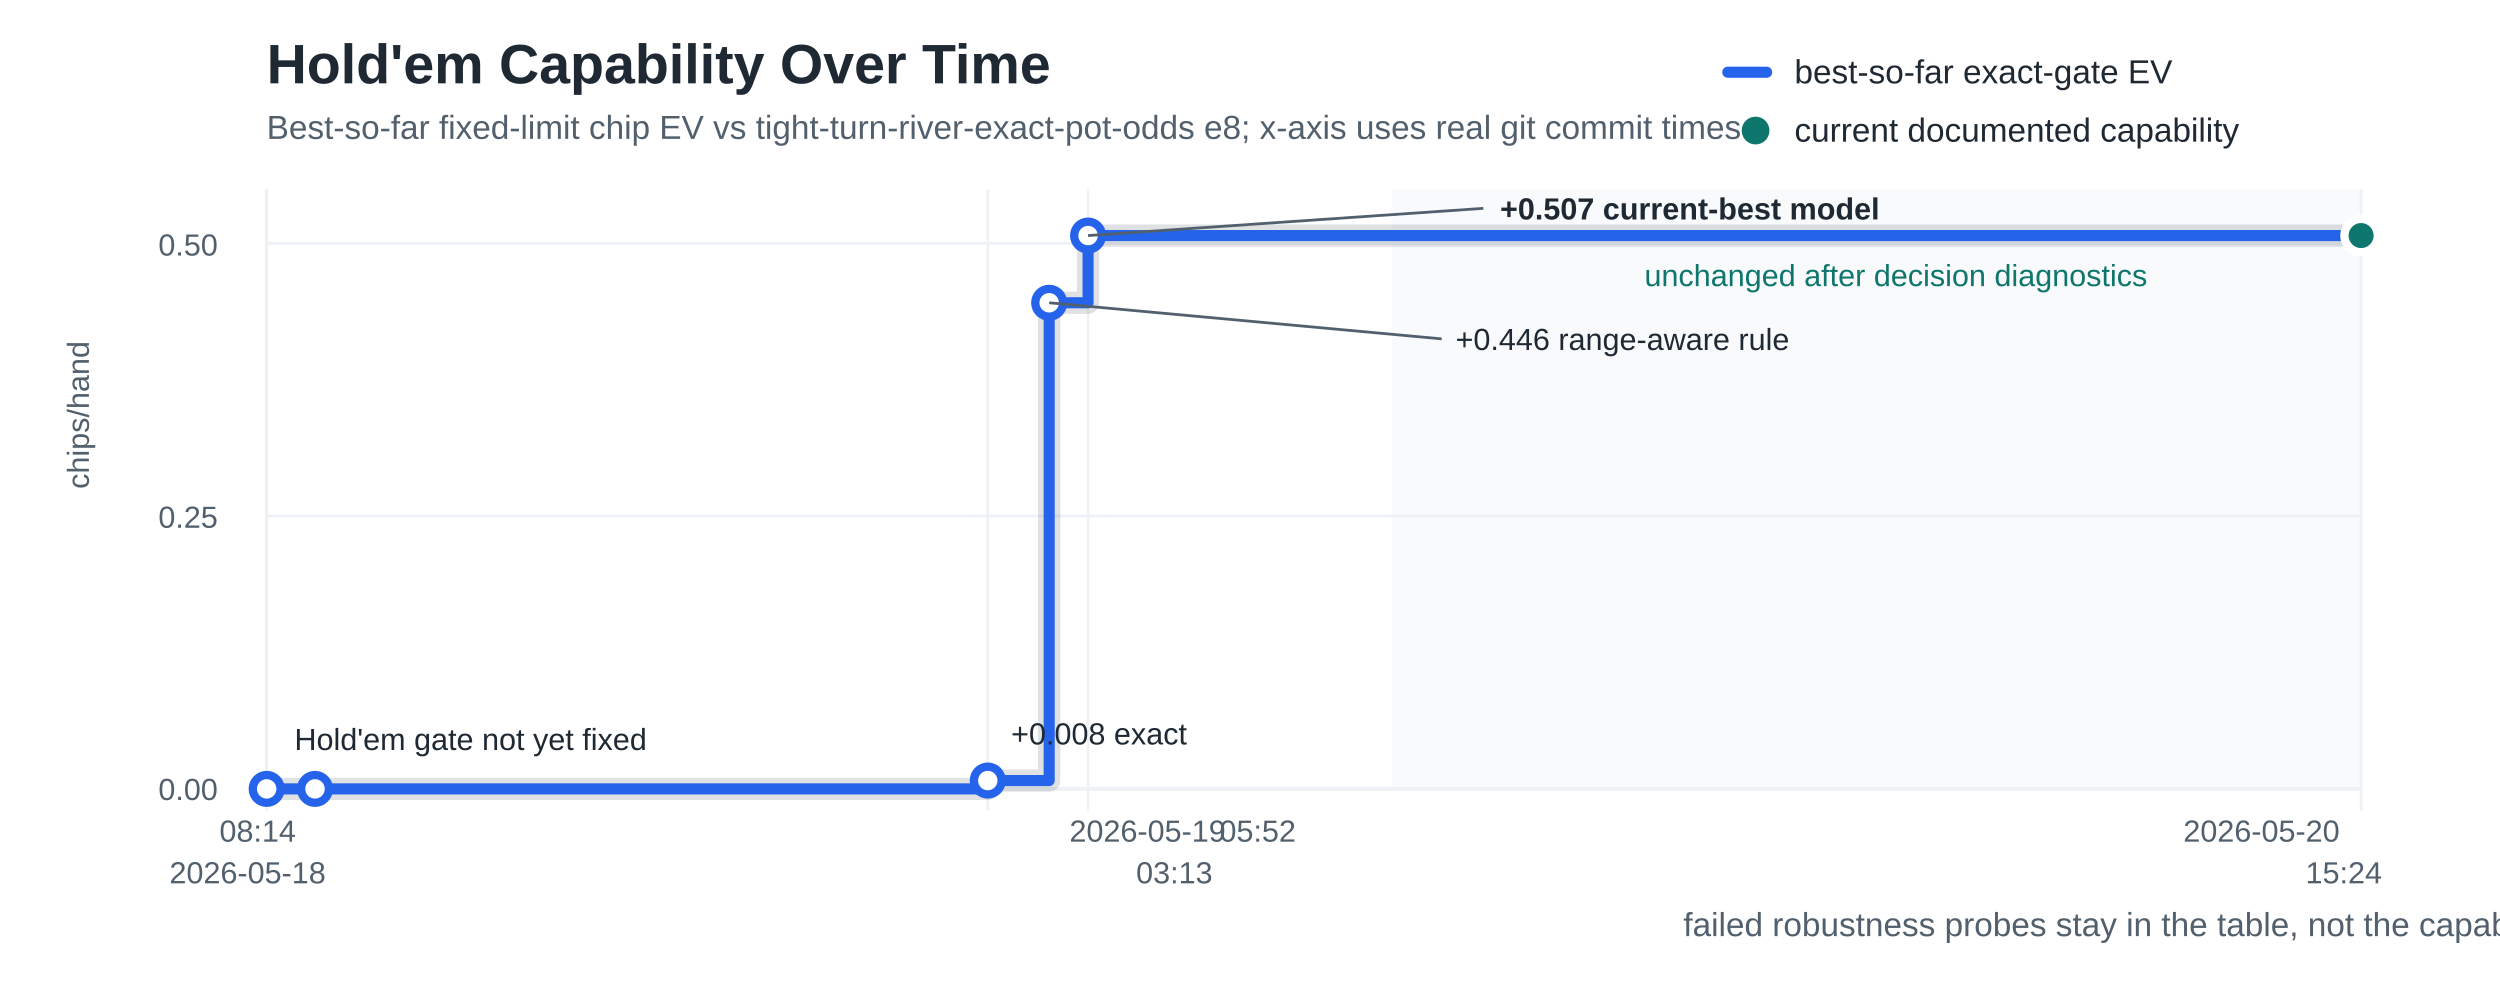
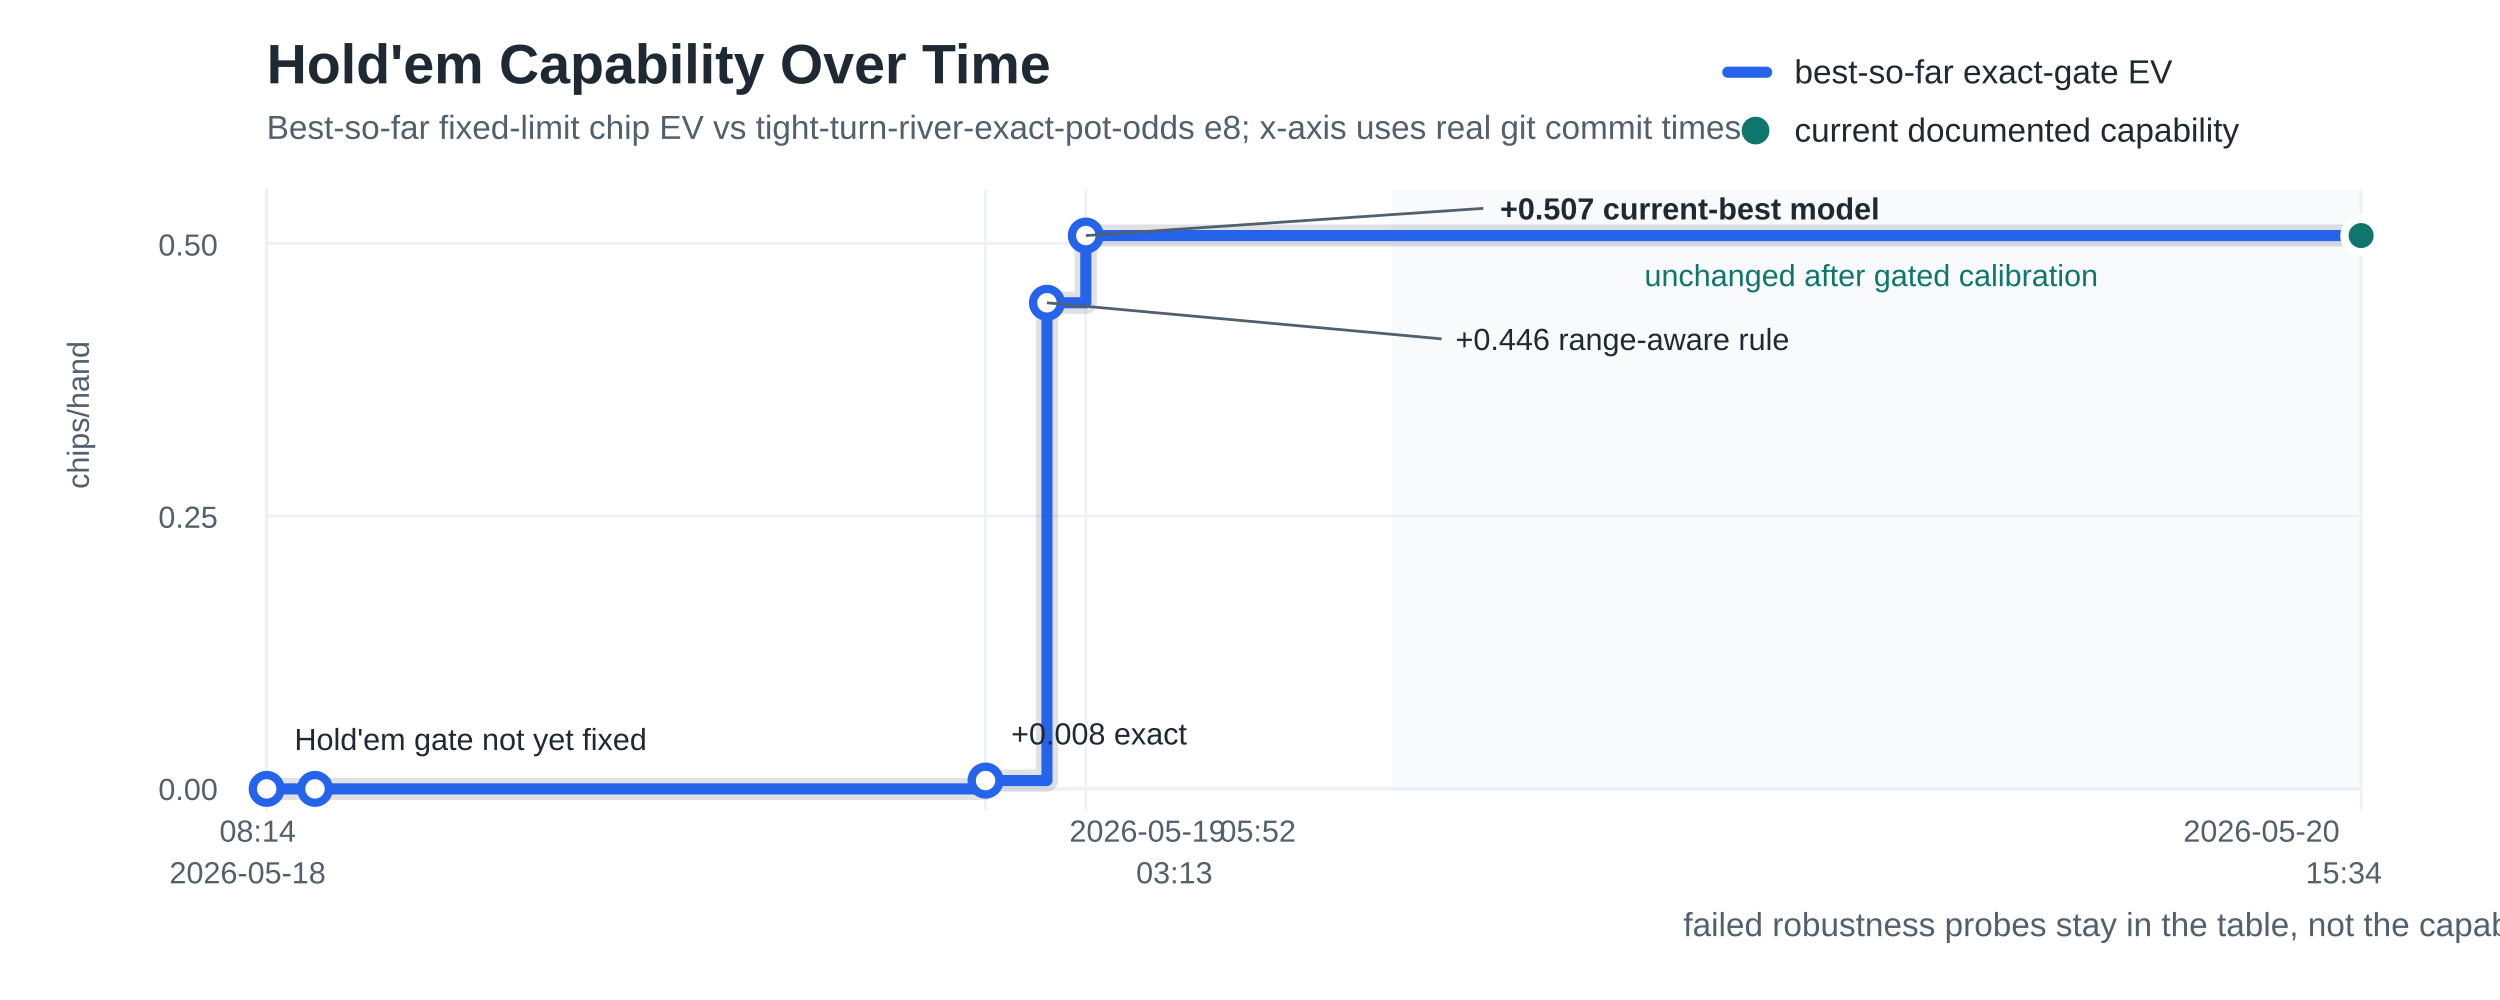
<svg xmlns="http://www.w3.org/2000/svg" width="900" height="360" viewBox="0 0 900 360" role="img" aria-labelledby="title desc">
  <rect width="900" height="360" fill="#ffffff" />
  <rect x="501" y="68" width="349" height="216" fill="#f8fafc" />
  <text x="96" y="30" font-family="Arial, Helvetica, sans-serif" font-size="20" font-weight="700" fill="#1f2933">Hold'em Capability Over Time</text>
  <text x="96" y="50" font-family="Arial, Helvetica, sans-serif" font-size="12" fill="#52606d">Best-so-far fixed-limit chip EV vs tight-turn-river-exact-pot-odds e8; x-axis uses real git commit times</text>
  <g stroke="#d9e2ec" stroke-width="1">
    <line x1="96" y1="284" x2="850" y2="284" />
    <line x1="96" y1="68" x2="96" y2="284" />
  </g>
  <g font-family="Arial, Helvetica, sans-serif" font-size="11" fill="#52606d">
    <line x1="96" y1="284.0" x2="850" y2="284.0" stroke="#eef2f6" stroke-width="1" />
    <text x="57" y="288">0.00</text>
    <line x1="96" y1="185.8" x2="850" y2="185.8" stroke="#eef2f6" stroke-width="1" />
    <text x="57" y="190">0.25</text>
    <line x1="96" y1="87.6" x2="850" y2="87.6" stroke="#eef2f6" stroke-width="1" />
    <text x="57" y="92">0.50</text>
    <text x="32" y="176" transform="rotate(-90 32 176)">chips/hand</text>
  </g>
  <g stroke="#eef2f6" stroke-width="1">
    <line x1="96.0" y1="68" x2="96.0" y2="292" />
-     <line x1="355.6" y1="68" x2="355.6" y2="292" />
-     <line x1="391.7" y1="68" x2="391.7" y2="292" />
+     <line x1="354.8" y1="68" x2="354.8" y2="292" />
+     <line x1="390.9" y1="68" x2="390.9" y2="292" />
    <line x1="850.0" y1="68" x2="850.0" y2="292" />
  </g>
-   <path d="M 96.0 284.0 L 113.4 284.0 L 113.4 284.0 L 355.6 284.0 L 355.6 281.0 L 377.7 281.0 L 377.7 109.0 L 391.7 109.0 L 391.7 84.8 L 850.0 84.8 L 850.0 84.8" fill="none" stroke="#1f2933" stroke-opacity="0.14" stroke-width="8" stroke-linecap="round" stroke-linejoin="round" />
-   <path d="M 96.0 284.0 L 113.4 284.0 L 113.4 284.0 L 355.6 284.0 L 355.6 281.0 L 377.7 281.0 L 377.7 109.0 L 391.7 109.0 L 391.7 84.8 L 850.0 84.8 L 850.0 84.8" fill="none" stroke="#2563eb" stroke-width="4" stroke-linecap="round" stroke-linejoin="round" />
+   <path d="M 96.0 284.0 L 113.4 284.0 L 113.4 284.0 L 354.8 284.0 L 354.8 281.0 L 376.9 281.0 L 376.9 109.0 L 390.9 109.0 L 390.9 84.8 L 850.0 84.8 L 850.0 84.8" fill="none" stroke="#1f2933" stroke-opacity="0.14" stroke-width="8" stroke-linecap="round" stroke-linejoin="round" />
+   <path d="M 96.0 284.0 L 113.4 284.0 L 113.4 284.0 L 354.8 284.0 L 354.8 281.0 L 376.9 281.0 L 376.9 109.0 L 390.9 109.0 L 390.9 84.8 L 850.0 84.8 L 850.0 84.8" fill="none" stroke="#2563eb" stroke-width="4" stroke-linecap="round" stroke-linejoin="round" />
  <g fill="#ffffff" stroke="#2563eb" stroke-width="3">
    <circle cx="96.0" cy="284.0" r="5" />
    <circle cx="113.4" cy="284.0" r="5" />
-     <circle cx="355.6" cy="281.0" r="5" />
-     <circle cx="377.7" cy="109.0" r="5" />
-     <circle cx="391.7" cy="84.8" r="5" />
+     <circle cx="354.8" cy="281.0" r="5" />
+     <circle cx="376.9" cy="109.0" r="5" />
+     <circle cx="390.9" cy="84.8" r="5" />
  </g>
  <circle cx="850.0" cy="84.8" r="6" fill="#0f766e" stroke="#ffffff" stroke-width="3" />
  <g font-family="Arial, Helvetica, sans-serif" font-size="11" fill="#1f2933">
    <text x="106" y="270">Hold'em gate not yet fixed</text>
    <text x="364" y="268">+0.008 exact</text>
-     <line x1="377.7" y1="109.0" x2="519" y2="122" stroke="#52606d" stroke-width="1" />
+     <line x1="376.9" y1="109.0" x2="519" y2="122" stroke="#52606d" stroke-width="1" />
    <text x="524" y="126">+0.446 range-aware rule</text>
-     <line x1="391.7" y1="84.8" x2="534" y2="75" stroke="#52606d" stroke-width="1" />
+     <line x1="390.9" y1="84.8" x2="534" y2="75" stroke="#52606d" stroke-width="1" />
    <text x="540" y="79" font-weight="700">+0.507 current-best model</text>
-     <text x="592" y="103" fill="#0f766e">unchanged after decision diagnostics</text>
+     <text x="592" y="103" fill="#0f766e">unchanged after gated calibration</text>
  </g>
  <g font-family="Arial, Helvetica, sans-serif" font-size="11" fill="#52606d">
    <text x="61" y="318">2026-05-18</text>
    <text x="79" y="303">08:14</text>
    <text x="385" y="303">2026-05-19</text>
    <text x="409" y="318">03:13</text>
    <text x="439" y="303">05:52</text>
    <text x="786" y="303">2026-05-20</text>
-     <text x="830" y="318">15:24</text>
+     <text x="830" y="318">15:34</text>
  </g>
  <g font-family="Arial, Helvetica, sans-serif" font-size="12" fill="#1f2933">
    <rect x="620" y="24" width="18" height="4" fill="#2563eb" rx="2" />
    <text x="646" y="30">best-so-far exact-gate EV</text>
    <circle cx="632" cy="47" r="5" fill="#0f766e" />
    <text x="646" y="51">current documented capability</text>
    <text x="606" y="337" fill="#52606d">failed robustness probes stay in the table, not the capability line</text>
  </g>
</svg>
